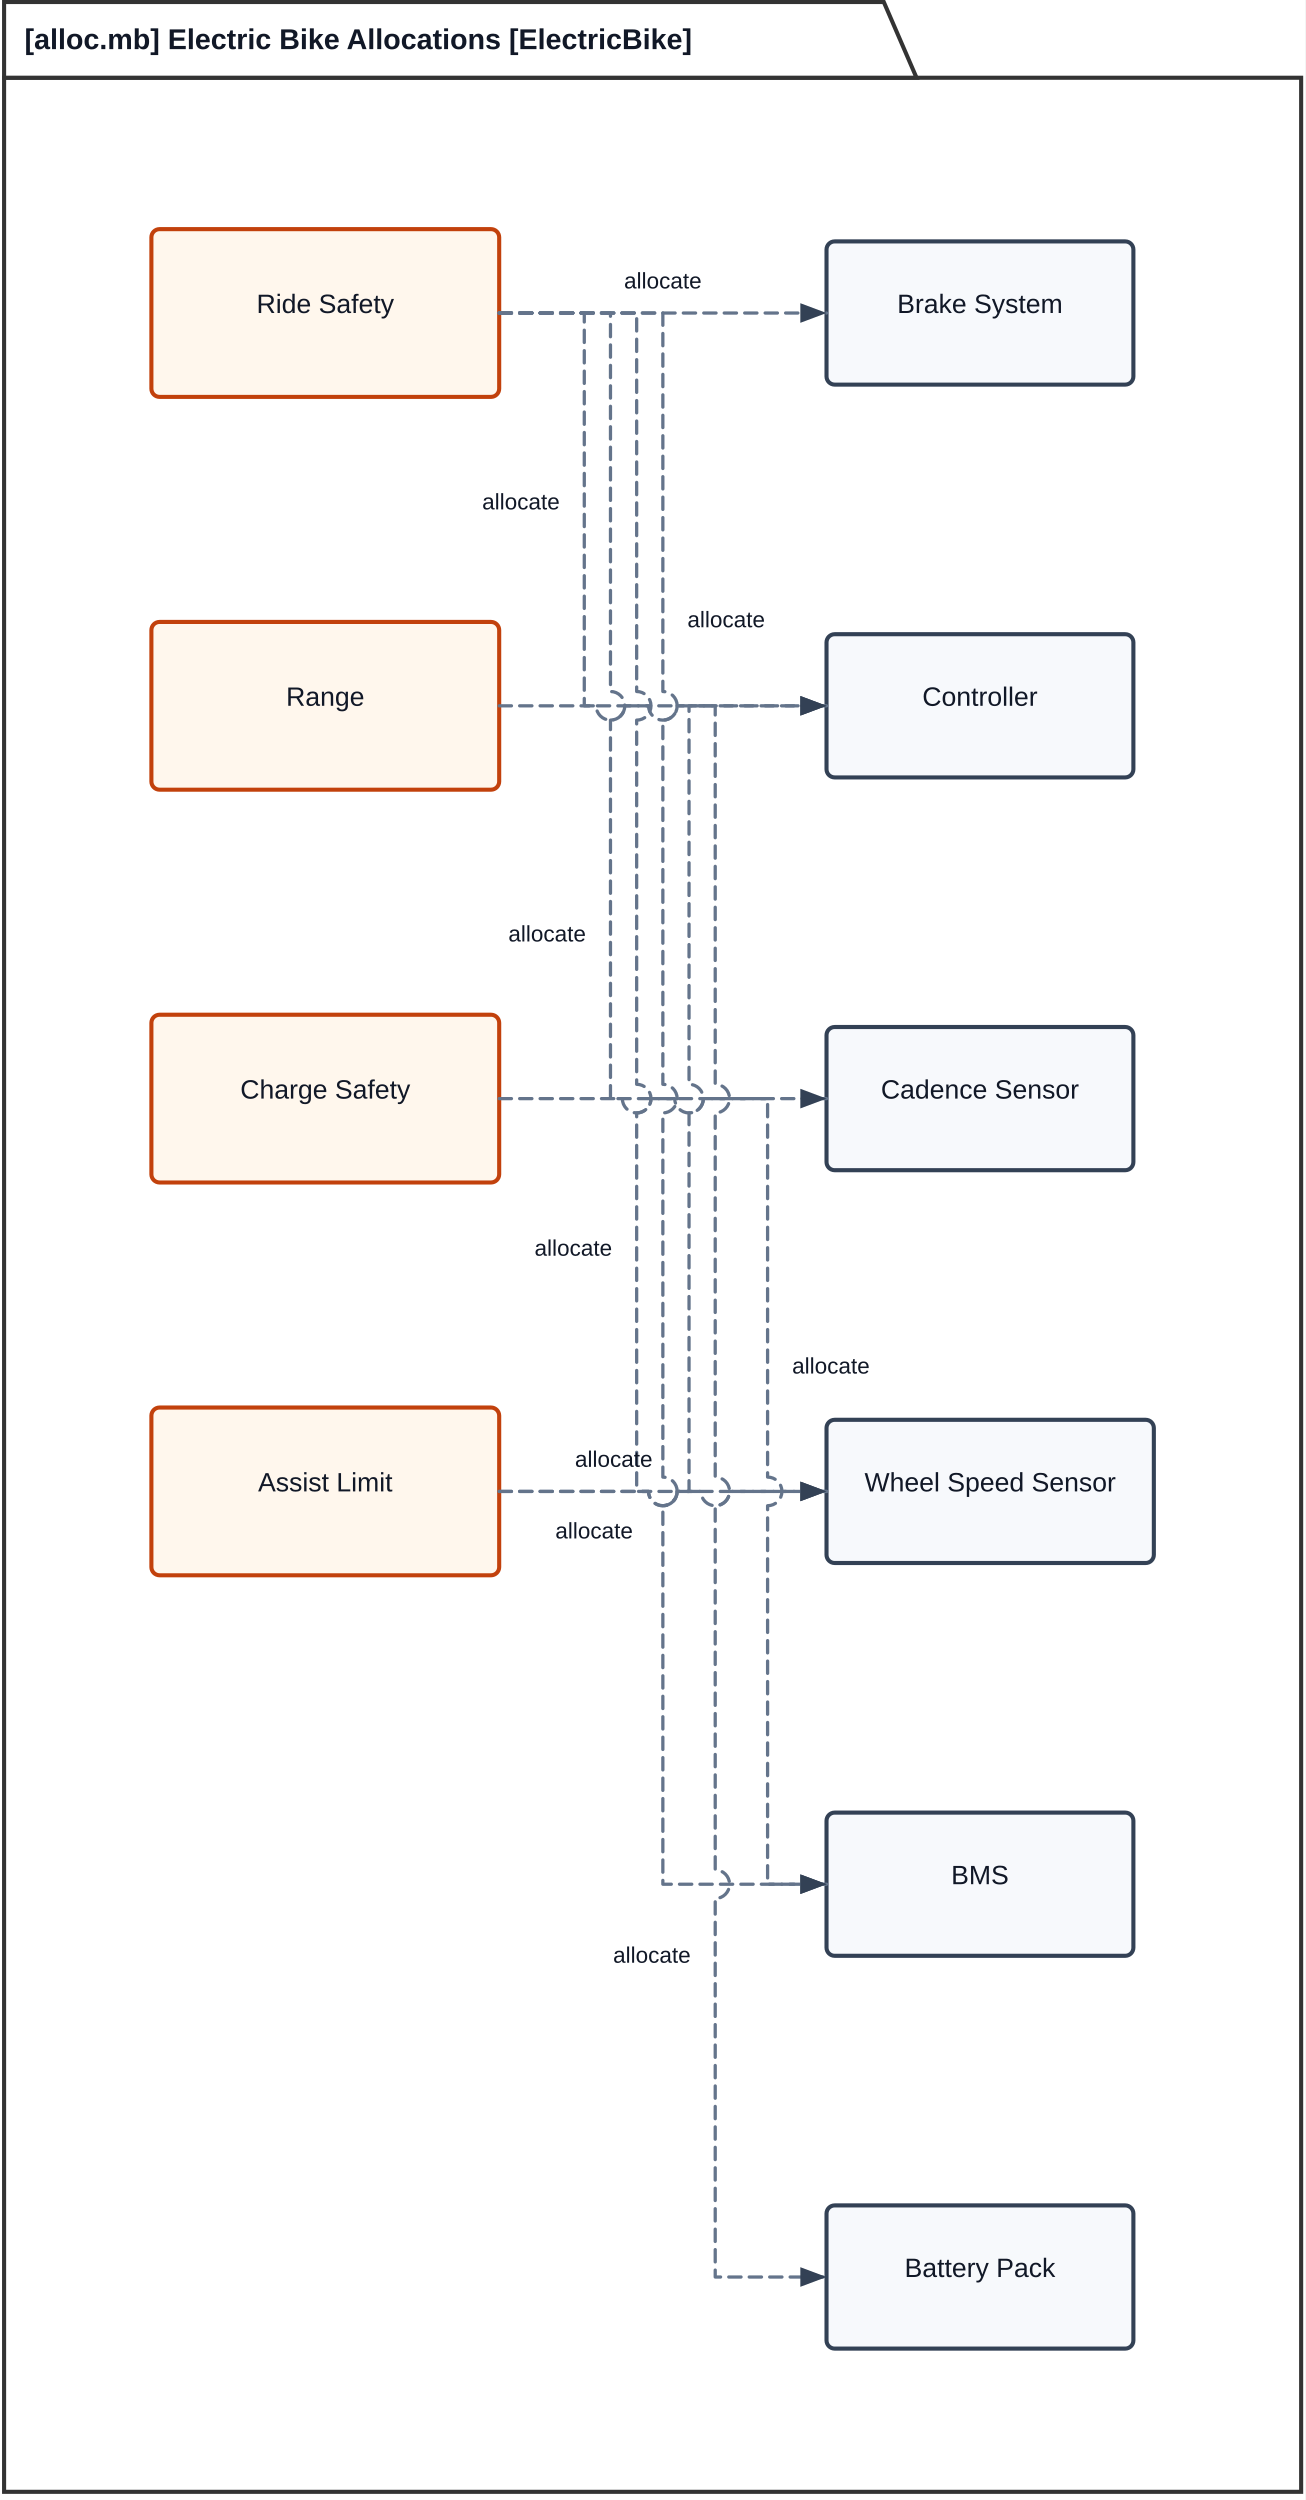
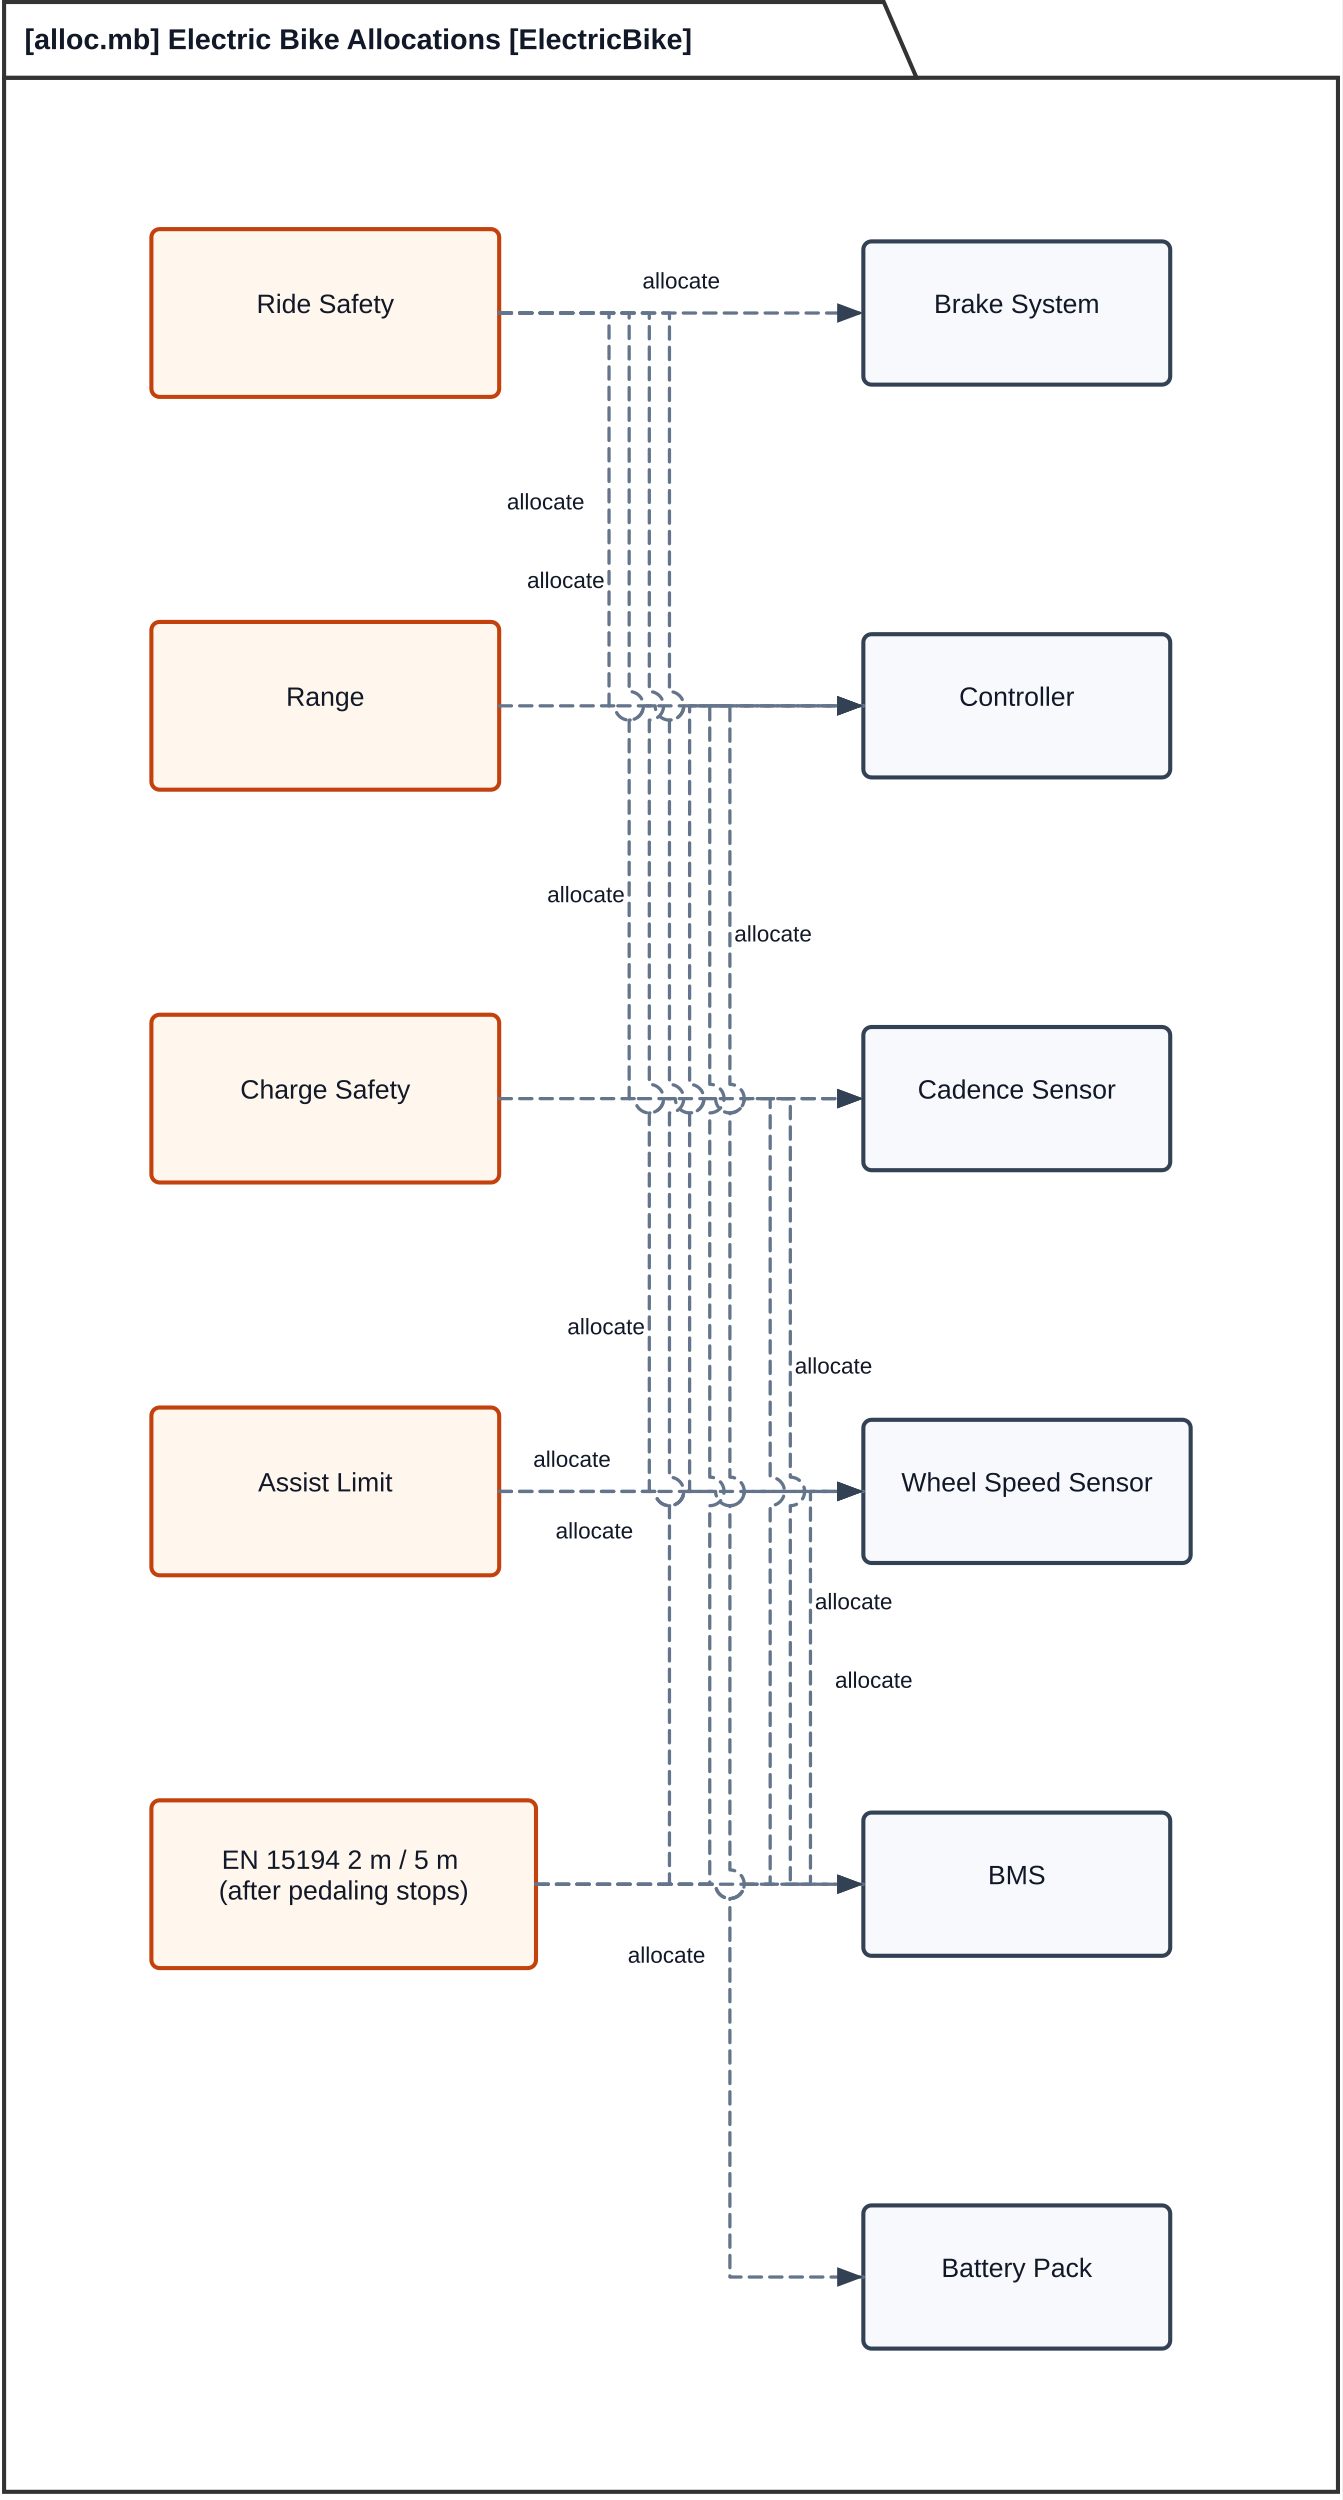
- <svg xmlns="http://www.w3.org/2000/svg" width="638" height="1222" viewBox="0 0 638 1222">
+ <svg xmlns="http://www.w3.org/2000/svg" width="656" height="1222" viewBox="0 0 656 1222">
  <defs>
    <style>text{font-family:Arial,Helvetica,sans-serif;fill:#111827}.label{font-size:13px}.small{font-size:11px}.header{font-size:14px;font-weight:600}</style>
    <marker id="arrow" markerWidth="8" markerHeight="6" refX="8" refY="3" orient="auto">
      <polygon points="0 0,8 3,0 6" fill="#1D4ED8" />
    </marker>
    <marker id="arrow-dark" markerWidth="8" markerHeight="6" refX="8" refY="3" orient="auto">
      <polygon points="0 0,8 3,0 6" fill="#334155" />
    </marker>
    <marker id="composition" markerWidth="12" markerHeight="12" refX="0" refY="6" orient="auto" markerUnits="strokeWidth">
      <polygon points="0 6,6 0,12 6,6 12" fill="#111827" stroke="#111827" />
    </marker>
  </defs>
-   <rect x="0" y="0" width="638" height="1222" fill="#FFFFFF" />
-   <rect x="2" y="38" width="634" height="1180" fill="none" stroke="#333333" stroke-width="2" />
+   <rect x="0" y="0" width="656" height="1222" fill="#FFFFFF" />
+   <rect x="2" y="38" width="652" height="1180" fill="none" stroke="#333333" stroke-width="2" />
  <path d="M 2 1 H 432 L 448 38 H 2 Z" fill="#FFFFFF" stroke="#333333" stroke-width="2" />
  <text class="header" x="12" y="24">[alloc.mb] Electric Bike Allocations [ElectricBike]</text>
-   <rect x="2" y="38" width="634" height="1182" fill="none" stroke="#333333" stroke-width="0" />
+   <rect x="2" y="38" width="652" height="1182" fill="none" stroke="#333333" stroke-width="0" />
  <g transform="translate(2,40)">
    <rect id="rideSafetyRequirement" x="72" y="72" width="170" height="82" rx="4" fill="#FFF7ED" stroke="#C2410C" stroke-width="2" />
    <text class="label" text-anchor="middle" x="157" y="113">Ride Safety</text>
    <rect id="rangeRequirement" x="72" y="264" width="170" height="82" rx="4" fill="#FFF7ED" stroke="#C2410C" stroke-width="2" />
    <text class="label" text-anchor="middle" x="157" y="305">Range</text>
    <rect id="chargeSafetyRequirement" x="72" y="456" width="170" height="82" rx="4" fill="#FFF7ED" stroke="#C2410C" stroke-width="2" />
    <text class="label" text-anchor="middle" x="157" y="497">Charge Safety</text>
    <rect id="assistLimitRequirement" x="72" y="648" width="170" height="82" rx="4" fill="#FFF7ED" stroke="#C2410C" stroke-width="2" />
    <text class="label" text-anchor="middle" x="157" y="689">Assist Limit</text>
-     <rect id="brakeSystem" x="402" y="78" width="150" height="70" rx="4" fill="#F7F9FC" stroke="#334155" stroke-width="2" />
-     <text class="label" text-anchor="middle" x="477" y="113">Brake System</text>
-     <rect id="motorController" x="402" y="270" width="150" height="70" rx="4" fill="#F7F9FC" stroke="#334155" stroke-width="2" />
-     <text class="label" text-anchor="middle" x="477" y="305">Controller</text>
-     <rect id="cadenceSensor" x="402" y="462" width="150" height="70" rx="4" fill="#F7F9FC" stroke="#334155" stroke-width="2" />
-     <text class="label" text-anchor="middle" x="477" y="497">Cadence Sensor</text>
-     <rect id="wheelSpeedSensor" x="402" y="654" width="160" height="70" rx="4" fill="#F7F9FC" stroke="#334155" stroke-width="2" />
-     <text class="label" text-anchor="middle" x="482" y="689">Wheel Speed Sensor</text>
-     <rect id="bms" x="402" y="846" width="150" height="70" rx="4" fill="#F7F9FC" stroke="#334155" stroke-width="2" />
-     <text class="label" text-anchor="middle" x="477" y="881">BMS</text>
-     <rect id="batteryPack" x="402" y="1038" width="150" height="70" rx="4" fill="#F7F9FC" stroke="#334155" stroke-width="2" />
-     <text class="label" text-anchor="middle" x="477" y="1073">Battery Pack</text>
-     <path d="M 242,113 L 402,113" fill="none" stroke="#64748B" stroke-width="1.6" stroke-linejoin="round" stroke-linecap="round" stroke-dasharray="6 4" marker-end="url(#arrow-dark)" />
-     <path d="M 242,113 L 283.6,113 L 283.6,305 L 402,305" fill="none" stroke="#64748B" stroke-width="1.6" stroke-linejoin="round" stroke-linecap="round" stroke-dasharray="6 4" marker-end="url(#arrow-dark)" />
-     <path d="M 242,113 L 296.4,113 L 296.4,298 A 7 7 0 0 1 296.4,312 L 296.4,497 L 402,497" fill="none" stroke="#64748B" stroke-width="1.6" stroke-linejoin="round" stroke-linecap="round" stroke-dasharray="6 4" marker-end="url(#arrow-dark)" />
-     <path d="M 242,113 L 309.2,113 L 309.2,298 A 7 7 0 0 1 309.2,312 L 309.2,490 A 7 7 0 0 1 309.2,504 L 309.2,689 L 402,689" fill="none" stroke="#64748B" stroke-width="1.6" stroke-linejoin="round" stroke-linecap="round" stroke-dasharray="6 4" marker-end="url(#arrow-dark)" />
-     <path d="M 242,113 L 322,113 L 322,298 A 7 7 0 0 1 322,312 L 322,490 A 7 7 0 0 1 322,504 L 322,682 A 7 7 0 0 1 322,696 L 322,881 L 402,881" fill="none" stroke="#64748B" stroke-width="1.6" stroke-linejoin="round" stroke-linecap="round" stroke-dasharray="6 4" marker-end="url(#arrow-dark)" />
-     <path d="M 242,305 L 289.4,305 A 7 7 0 0 0 303.4,305 L 315,305 A 7 7 0 0 0 329,305 L 347.6,305 L 347.6,490 A 7 7 0 0 1 347.6,504 L 347.6,682 A 7 7 0 0 1 347.6,696 L 347.6,874 A 7 7 0 0 1 347.6,888 L 347.6,1073 L 402,1073" fill="none" stroke="#64748B" stroke-width="1.6" stroke-linejoin="round" stroke-linecap="round" stroke-dasharray="6 4" marker-end="url(#arrow-dark)" />
-     <path d="M 242,689 L 315,689 A 7 7 0 0 0 329,689 L 334.8,689 L 334.8,504 A 7 7 0 0 0 334.8,490 L 334.8,305 L 402,305" fill="none" stroke="#64748B" stroke-width="1.6" stroke-linejoin="round" stroke-linecap="round" stroke-dasharray="6 4" marker-end="url(#arrow-dark)" />
-     <path d="M 242,689 L 315,689 A 7 7 0 0 0 329,689 L 340.6,689 A 7 7 0 0 0 354.6,689 L 402,689" fill="none" stroke="#64748B" stroke-width="1.6" stroke-linejoin="round" stroke-linecap="round" stroke-dasharray="6 4" marker-end="url(#arrow-dark)" />
-     <path d="M 242,497 L 302.2,497 A 7 7 0 0 0 316.2,497 L 327.8,497 A 7 7 0 0 0 341.8,497 L 373.2,497 L 373.2,682 A 7 7 0 0 1 373.2,696 L 373.2,881 L 402,881" fill="none" stroke="#64748B" stroke-width="1.6" stroke-linejoin="round" stroke-linecap="round" stroke-dasharray="6 4" marker-end="url(#arrow-dark)" />
-     <text class="small" text-anchor="middle" x="322" y="101">allocate</text>
-     <text class="small" text-anchor="end" x="271.6" y="209">allocate</text>
-     <text class="small" text-anchor="end" x="284.4" y="420.2">allocate</text>
-     <text class="small" text-anchor="end" x="297.2" y="573.8">allocate</text>
-     <text class="small" x="334" y="266.6">allocate</text>
-     <text class="small" text-anchor="end" x="335.6" y="919.4">allocate</text>
-     <text class="small" text-anchor="middle" x="288.4" y="712">allocate</text>
-     <text class="small" text-anchor="middle" x="298" y="677">allocate</text>
-     <text class="small" x="385.2" y="631.4">allocate</text>
+     <rect id="en15194DistanceRequirement" x="72" y="840" width="188" height="82" rx="4" fill="#FFF7ED" stroke="#C2410C" stroke-width="2" />
+     <text class="label" text-anchor="middle">
+       <tspan x="166" y="873.5">EN 15194 2 m / 5 m</tspan>
+       <tspan x="166" dy="15">(after pedaling stops)</tspan>
+     </text>
+     <rect id="brakeSystem" x="420" y="78" width="150" height="70" rx="4" fill="#F7F9FC" stroke="#334155" stroke-width="2" />
+     <text class="label" text-anchor="middle" x="495" y="113">Brake System</text>
+     <rect id="motorController" x="420" y="270" width="150" height="70" rx="4" fill="#F7F9FC" stroke="#334155" stroke-width="2" />
+     <text class="label" text-anchor="middle" x="495" y="305">Controller</text>
+     <rect id="cadenceSensor" x="420" y="462" width="150" height="70" rx="4" fill="#F7F9FC" stroke="#334155" stroke-width="2" />
+     <text class="label" text-anchor="middle" x="495" y="497">Cadence Sensor</text>
+     <rect id="wheelSpeedSensor" x="420" y="654" width="160" height="70" rx="4" fill="#F7F9FC" stroke="#334155" stroke-width="2" />
+     <text class="label" text-anchor="middle" x="500" y="689">Wheel Speed Sensor</text>
+     <rect id="bms" x="420" y="846" width="150" height="70" rx="4" fill="#F7F9FC" stroke="#334155" stroke-width="2" />
+     <text class="label" text-anchor="middle" x="495" y="881">BMS</text>
+     <rect id="batteryPack" x="420" y="1038" width="150" height="70" rx="4" fill="#F7F9FC" stroke="#334155" stroke-width="2" />
+     <text class="label" text-anchor="middle" x="495" y="1073">Battery Pack</text>
+     <path d="M 242,113 L 420,113" fill="none" stroke="#64748B" stroke-width="1.6" stroke-linejoin="round" stroke-linecap="round" stroke-dasharray="6 4" marker-end="url(#arrow-dark)" />
+     <path d="M 242,113 L 295.692,113 L 295.692,305 L 420,305" fill="none" stroke="#64748B" stroke-width="1.6" stroke-linejoin="round" stroke-linecap="round" stroke-dasharray="6 4" marker-end="url(#arrow-dark)" />
+     <path d="M 242,113 L 305.538,113 L 305.538,298 A 7 7 0 0 1 305.538,312 L 305.538,497 L 420,497" fill="none" stroke="#64748B" stroke-width="1.6" stroke-linejoin="round" stroke-linecap="round" stroke-dasharray="6 4" marker-end="url(#arrow-dark)" />
+     <path d="M 242,113 L 315.385,113 L 315.385,298 A 7 7 0 0 1 315.385,312 L 315.385,490 A 7 7 0 0 1 315.385,504 L 315.385,689 L 420,689" fill="none" stroke="#64748B" stroke-width="1.6" stroke-linejoin="round" stroke-linecap="round" stroke-dasharray="6 4" marker-end="url(#arrow-dark)" />
+     <path d="M 242,113 L 325.231,113 L 325.231,298 A 7 7 0 0 1 325.231,312 L 325.231,490 A 7 7 0 0 1 325.231,504 L 325.231,682 A 7 7 0 0 1 325.231,696 L 325.231,881 L 420,881" fill="none" stroke="#64748B" stroke-width="1.6" stroke-linejoin="round" stroke-linecap="round" stroke-dasharray="6 4" marker-end="url(#arrow-dark)" />
+     <path d="M 242,305 L 298.538,305 A 7 7 0 0 0 312.538,305 L 318.231,305 A 7 7 0 0 0 332.231,305 L 354.769,305 L 354.769,490 A 7 7 0 0 1 354.769,504 L 354.769,682 A 7 7 0 0 1 354.769,696 L 354.769,874 A 7 7 0 0 1 354.769,888 L 354.769,1073 L 420,1073" fill="none" stroke="#64748B" stroke-width="1.6" stroke-linejoin="round" stroke-linecap="round" stroke-dasharray="6 4" marker-end="url(#arrow-dark)" />
+     <path d="M 242,689 L 318.231,689 A 7 7 0 0 0 332.231,689 L 335.077,689 L 335.077,504 A 7 7 0 0 0 335.077,490 L 335.077,305 L 420,305" fill="none" stroke="#64748B" stroke-width="1.6" stroke-linejoin="round" stroke-linecap="round" stroke-dasharray="6 4" marker-end="url(#arrow-dark)" />
+     <path d="M 242,689 L 318.231,689 A 7 7 0 0 0 332.231,689 L 347.769,689 A 7 7 0 0 0 361.769,689 L 420,689" fill="none" stroke="#64748B" stroke-width="1.6" stroke-linejoin="round" stroke-linecap="round" stroke-dasharray="6 4" marker-end="url(#arrow-dark)" />
+     <path d="M 260,881 L 344.923,881 L 344.923,696 A 7 7 0 0 0 344.923,682 L 344.923,504 A 7 7 0 0 0 344.923,490 L 344.923,305 L 420,305" fill="none" stroke="#64748B" stroke-width="1.6" stroke-linejoin="round" stroke-linecap="round" stroke-dasharray="6 4" marker-end="url(#arrow-dark)" />
+     <path d="M 260,881 L 347.769,881 A 7 7 0 0 0 361.769,881 L 374.462,881 L 374.462,696 A 7 7 0 0 0 374.462,682 L 374.462,497 L 420,497" fill="none" stroke="#64748B" stroke-width="1.6" stroke-linejoin="round" stroke-linecap="round" stroke-dasharray="6 4" marker-end="url(#arrow-dark)" />
+     <path d="M 260,881 L 347.769,881 A 7 7 0 0 0 361.769,881 L 394.154,881 L 394.154,689 L 420,689" fill="none" stroke="#64748B" stroke-width="1.6" stroke-linejoin="round" stroke-linecap="round" stroke-dasharray="6 4" marker-end="url(#arrow-dark)" />
+     <path d="M 242,497 L 308.385,497 A 7 7 0 0 0 322.385,497 L 328.077,497 A 7 7 0 0 0 342.077,497 L 347.769,497 A 7 7 0 0 0 361.769,497 L 384.308,497 L 384.308,682 A 7 7 0 0 1 384.308,696 L 384.308,881 L 420,881" fill="none" stroke="#64748B" stroke-width="1.6" stroke-linejoin="round" stroke-linecap="round" stroke-dasharray="6 4" marker-end="url(#arrow-dark)" />
+     <text class="small" text-anchor="middle" x="331" y="101">allocate</text>
+     <text class="small" text-anchor="end" x="283.692" y="209">allocate</text>
+     <text class="small" text-anchor="end" x="293.538" y="247.4">allocate</text>
+     <text class="small" text-anchor="end" x="303.385" y="401">allocate</text>
+     <text class="small" text-anchor="end" x="313.231" y="612.2">allocate</text>
+     <text class="small" text-anchor="end" x="342.769" y="919.4">allocate</text>
+     <text class="small" text-anchor="middle" x="288.538" y="712">allocate</text>
+     <text class="small" text-anchor="middle" x="277.6" y="677">allocate</text>
+     <text class="small" x="356.923" y="420.2">allocate</text>
+     <text class="small" x="386.462" y="631.4">allocate</text>
+     <text class="small" x="406.154" y="785">allocate</text>
+     <text class="small" x="396.308" y="746.6">allocate</text>
  </g>
</svg>
